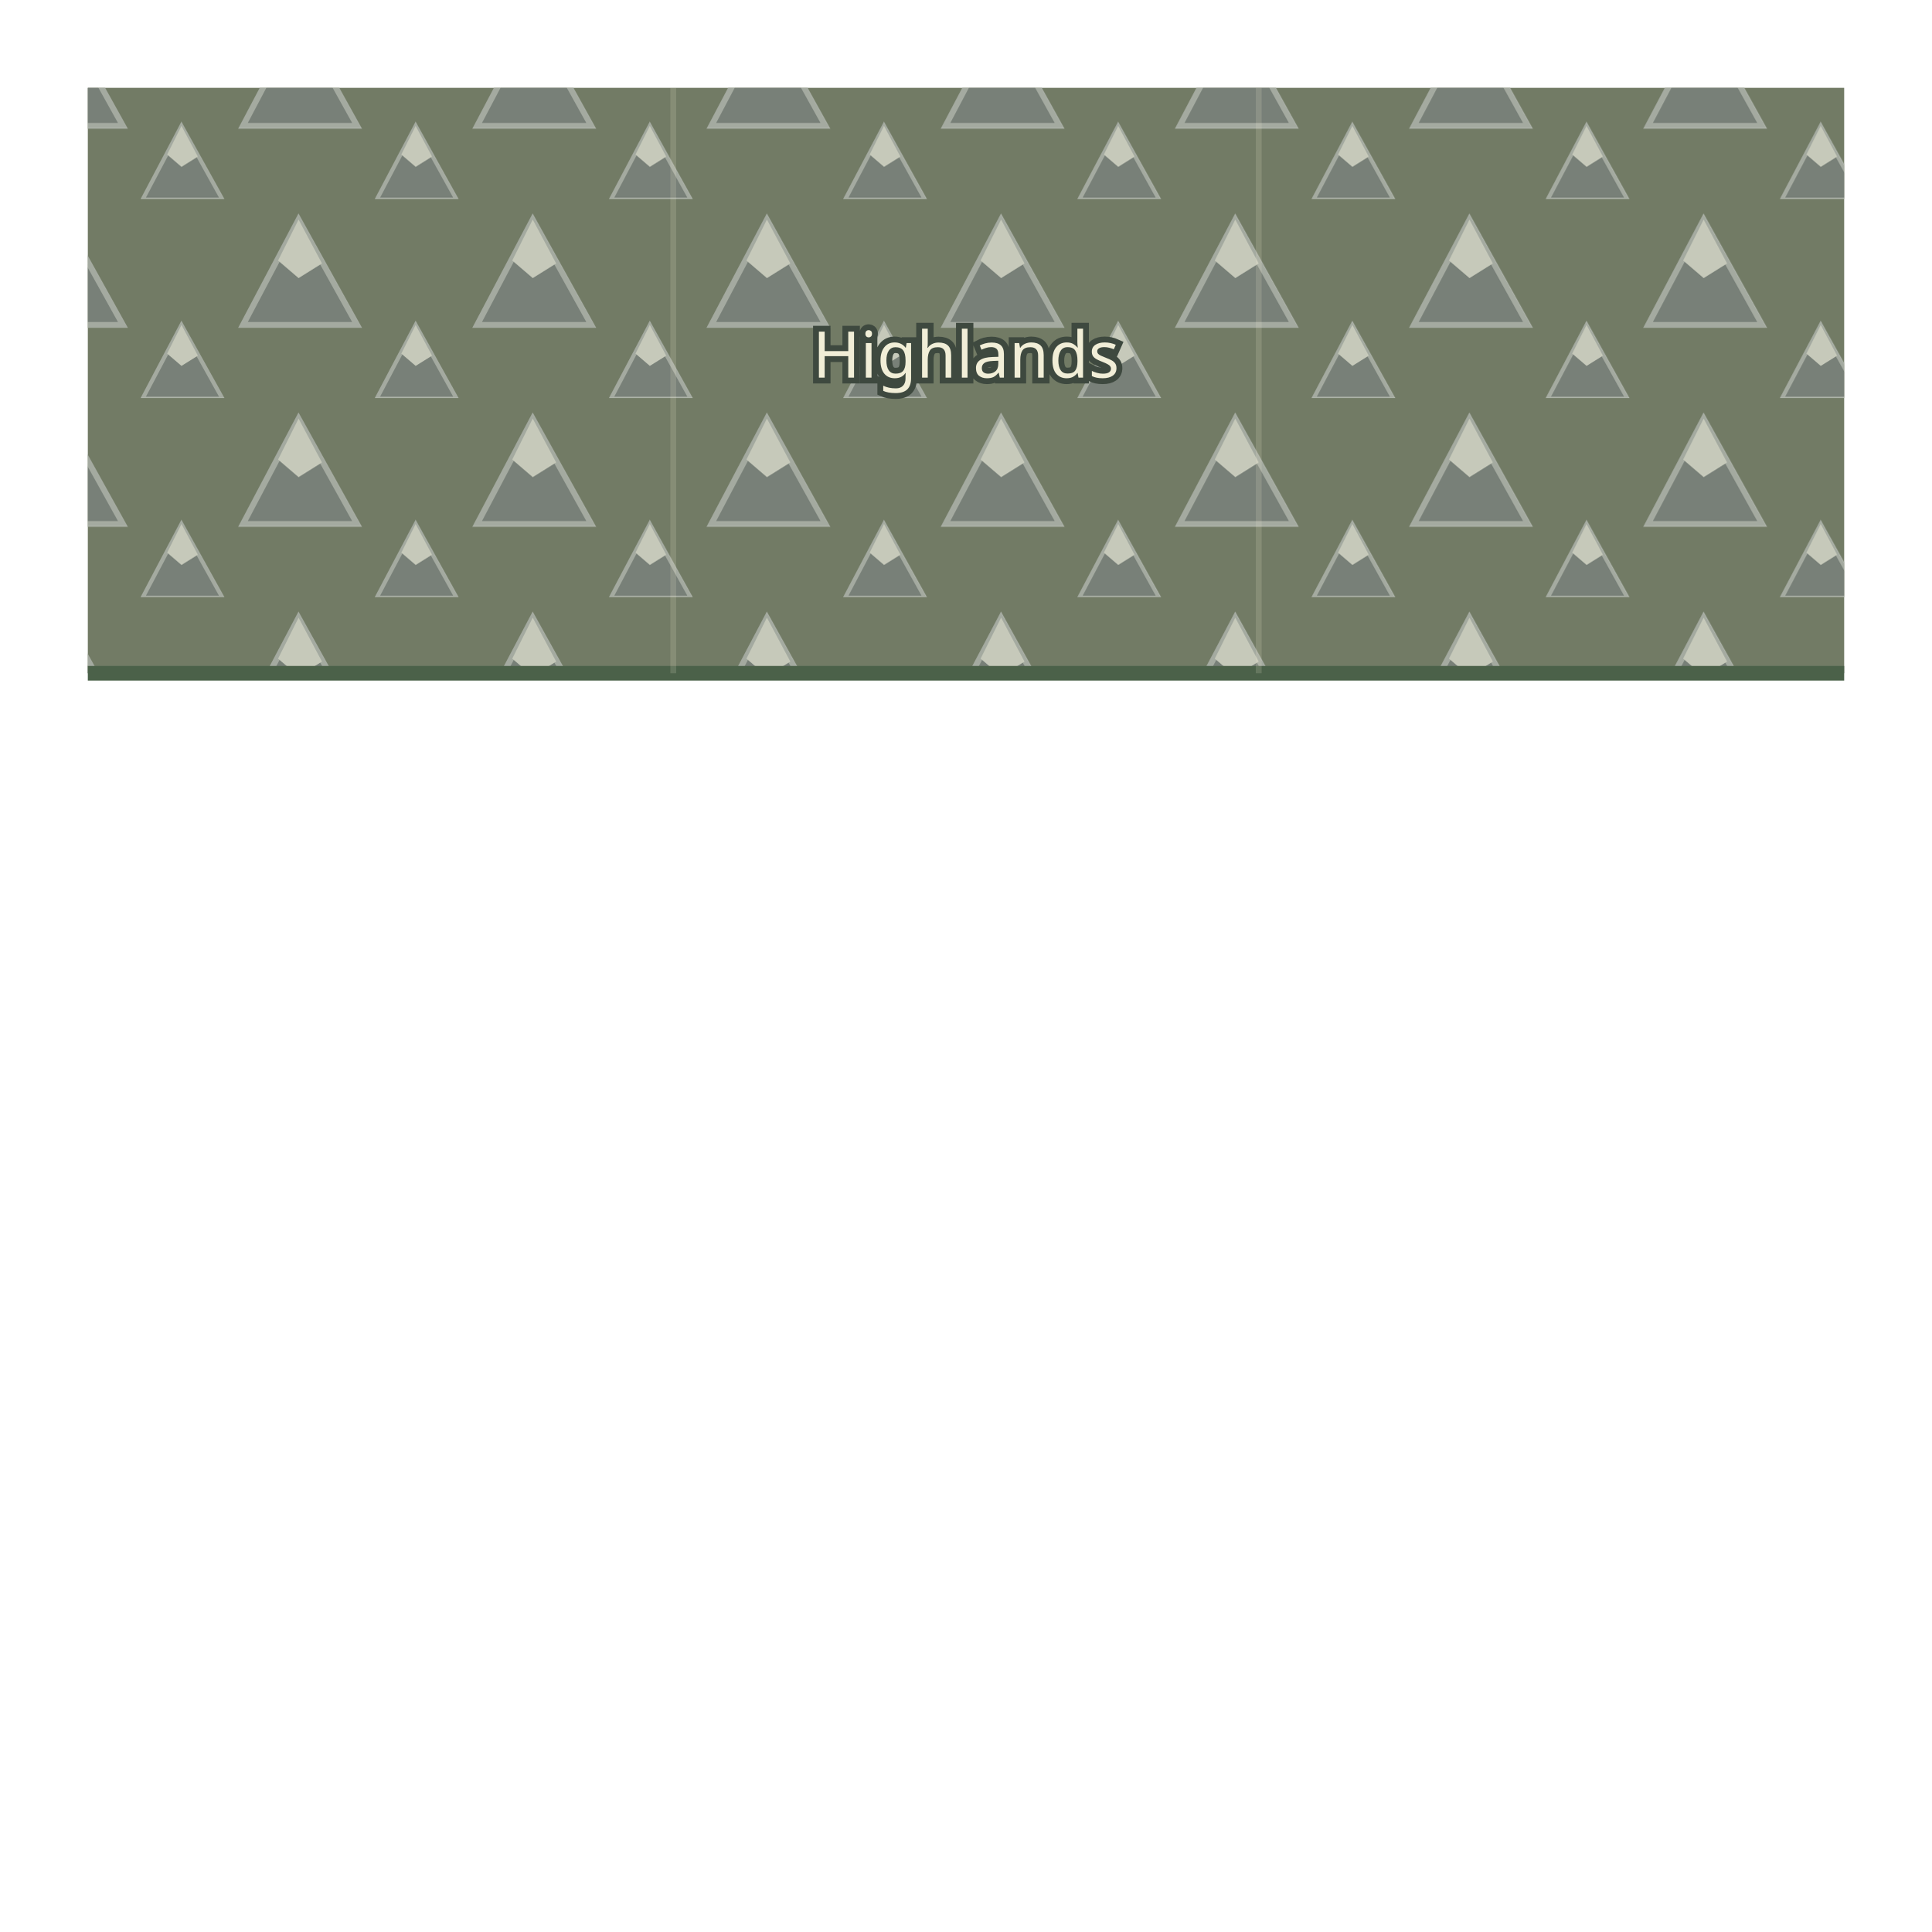
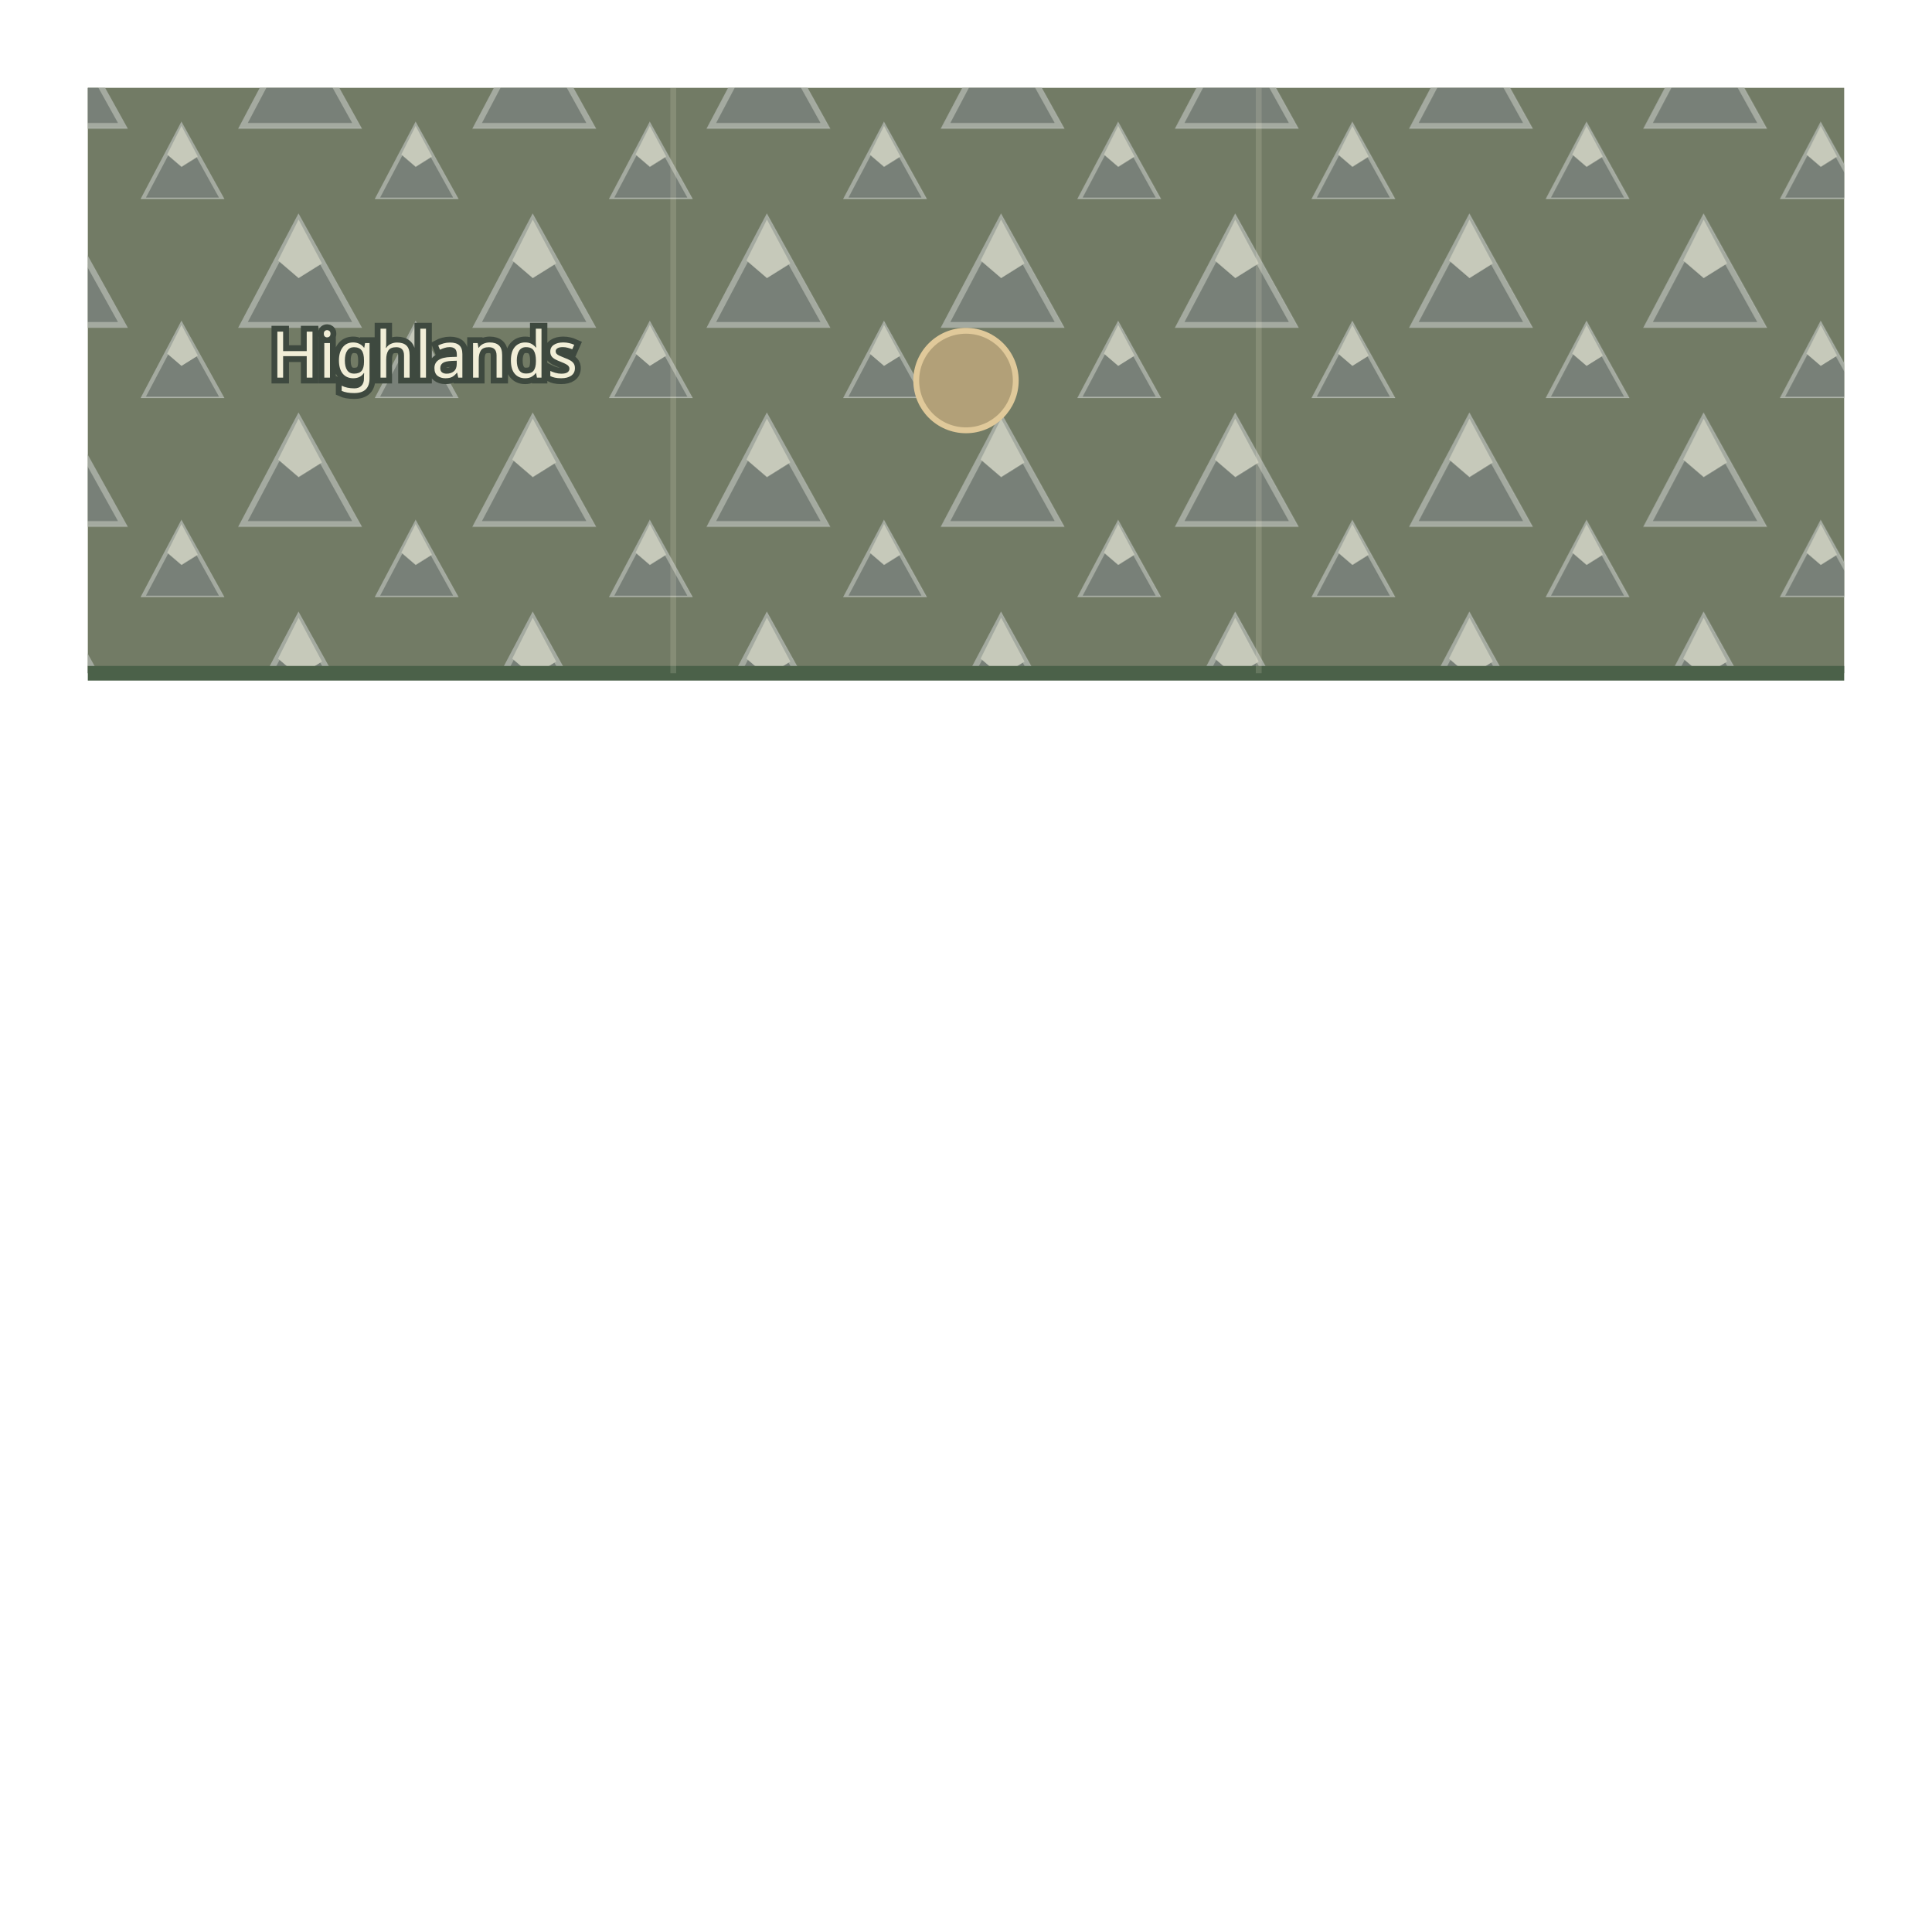
<svg xmlns="http://www.w3.org/2000/svg" viewBox="0 0 660 660">
  <defs>
    <g id="peak">
      <path d="M-19 16 0-20 20 16Z" fill="#788078" stroke="#a4aaa0" stroke-width="2" />
      <path d="M0-20 8-5 0 0-7-6Z" fill="#c6c9ba" />
    </g>
    <pattern id="peaks" width="80" height="68" patternUnits="userSpaceOnUse">
      <use href="#peak" x="22" y="27" />
      <use href="#peak" x="62" y="57" transform="translate(62 57) scale(.7) translate(-62 -57)" />
    </pattern>
  </defs>
  <path d="M30 30h600v200H30Z" fill="#727b65" />
  <path d="M30 30h600v200H30Z" fill="url(#peaks)" />
  <path d="M30 230h600" stroke="#4b6149" stroke-width="5" />
  <path d="M230 30v200M430 30v200" stroke="#f0ead2" stroke-opacity=".16" stroke-width="2" />
-   <text x="330" y="129" text-anchor="middle" fill="#f1eed7" font-family="sans-serif" font-size="22" paint-order="stroke" stroke="#3e493f" stroke-width="4">Highlands</text>
+   <circle cx="330" cy="130" r="17" fill="#b2a078" stroke="#e0c99a" stroke-width="2" />
+   <text x="145" y="129" text-anchor="middle" fill="#f1eed7" font-family="sans-serif" font-size="22" paint-order="stroke" stroke="#3e493f" stroke-width="4">Highlands</text>
</svg>
